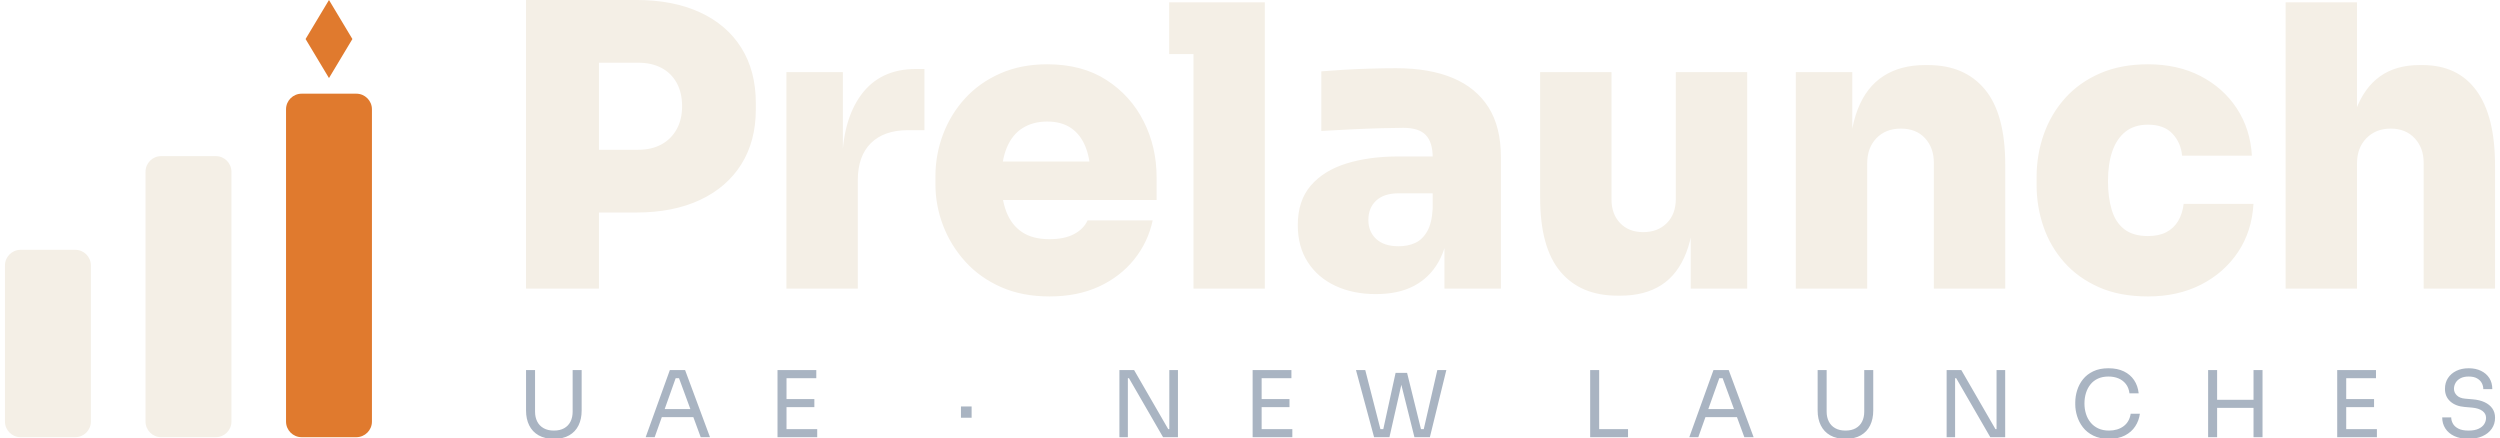
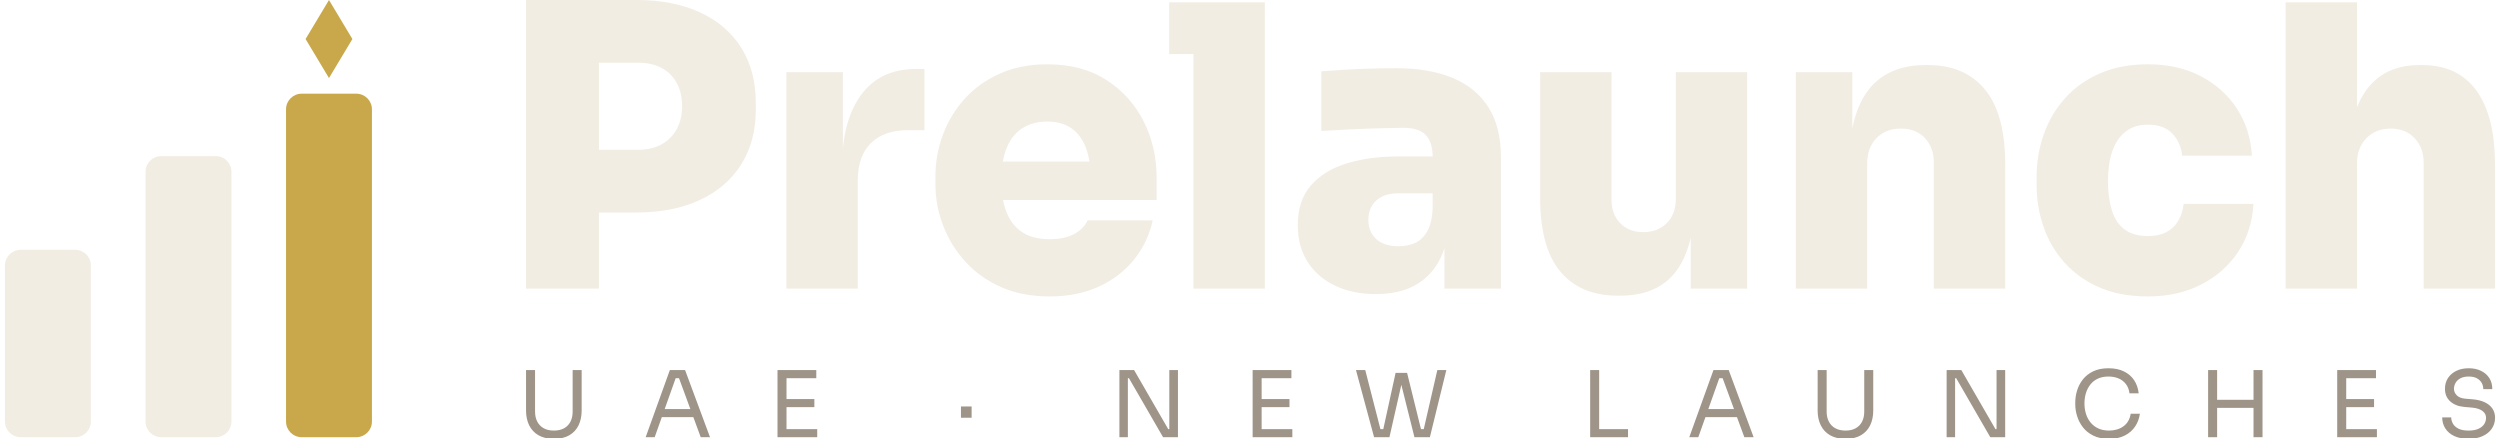
<svg xmlns="http://www.w3.org/2000/svg" viewBox="0 0 406.38 71.35" width="406" height="71" role="img" aria-label="PrelaunchUAE">
-   <rect x="0.00" y="40.77" width="14.02" height="30.58" rx="2.55" fill="#F4EFE6" />
-   <rect x="22.94" y="25.48" width="14.02" height="45.87" rx="2.55" fill="#F4EFE6" />
-   <rect x="45.87" y="15.29" width="14.02" height="56.06" rx="2.55" fill="#E07A2E" />
-   <path d="M52.88 0.00 L56.70 6.37 L52.88 12.74 L49.06 6.37 Z" fill="#E07A2E" />
-   <path transform="translate(80.30 47.10)" fill="#F4EFE6" d="M15.36 -12.416V-22.656H23.04Q25.216 -22.656 26.816 -23.52Q28.416 -24.384 29.312 -25.984Q30.208 -27.584 30.208 -29.76Q30.208 -32.0 29.312 -33.6Q28.416 -35.2 26.816 -36.032Q25.216 -36.864 23.04 -36.864H15.36V-47.104H22.72Q28.736 -47.104 33.12 -45.088Q37.504 -43.072 39.872 -39.296Q42.24 -35.52 42.24 -30.272V-29.248Q42.24 -24.064 39.872 -20.288Q37.504 -16.512 33.12 -14.464Q28.736 -12.416 22.72 -12.416ZM4.736 0.0V-47.104H16.64V0.0ZM47.232 0.0V-35.328H56.448V-19.968H56.32Q56.32 -27.392 59.424 -31.616Q62.528 -35.84 68.352 -35.84H69.76V-25.856H67.072Q63.168 -25.856 61.024 -23.744Q58.88 -21.632 58.88 -17.664V0.0ZM90.176 1.28Q85.696 1.28 82.24 -0.256Q78.784 -1.792 76.416 -4.416Q74.048 -7.04 72.8 -10.304Q71.552 -13.568 71.552 -17.024V-18.304Q71.552 -21.888 72.8 -25.184Q74.048 -28.48 76.384 -31.04Q78.72 -33.6 82.112 -35.104Q85.504 -36.608 89.792 -36.608Q95.488 -36.608 99.456 -34.048Q103.424 -31.488 105.536 -27.296Q107.648 -23.104 107.648 -18.176V-14.464H76.416V-20.736H100.928L96.896 -17.92Q96.896 -20.928 96.096 -23.008Q95.296 -25.088 93.728 -26.176Q92.16 -27.264 89.792 -27.264Q87.488 -27.264 85.792 -26.208Q84.096 -25.152 83.2 -23.008Q82.304 -20.864 82.304 -17.6Q82.304 -14.656 83.136 -12.512Q83.968 -10.368 85.696 -9.216Q87.424 -8.064 90.176 -8.064Q92.608 -8.064 94.176 -8.896Q95.744 -9.728 96.384 -11.136H107.008Q106.24 -7.552 103.968 -4.736Q101.696 -1.92 98.208 -0.32Q94.72 1.28 90.176 1.28ZM113.664 0.0V-46.72H125.312V0.0ZM109.696 -38.272V-46.72H125.312V-38.272ZM154.624 0.0V-10.368H152.704V-21.44Q152.704 -23.872 151.584 -25.056Q150.464 -26.24 147.904 -26.24Q146.688 -26.24 144.32 -26.176Q141.952 -26.112 139.328 -25.984Q136.704 -25.856 134.528 -25.728V-35.456Q136.064 -35.584 138.176 -35.712Q140.288 -35.84 142.56 -35.904Q144.832 -35.968 146.752 -35.968Q152.192 -35.968 156.0 -34.368Q159.808 -32.768 161.824 -29.568Q163.84 -26.368 163.84 -21.44V0.0ZM143.424 0.896Q139.712 0.896 136.832 -0.448Q133.952 -1.792 132.32 -4.32Q130.688 -6.848 130.688 -10.368Q130.688 -14.336 132.8 -16.8Q134.912 -19.264 138.624 -20.416Q142.336 -21.568 147.136 -21.568H153.984V-15.552H147.136Q144.768 -15.552 143.488 -14.368Q142.208 -13.184 142.208 -11.2Q142.208 -9.28 143.488 -8.096Q144.768 -6.912 147.136 -6.912Q148.672 -6.912 149.856 -7.456Q151.04 -8.0 151.808 -9.344Q152.576 -10.688 152.704 -13.056L155.392 -10.496Q155.072 -6.848 153.632 -4.32Q152.192 -1.792 149.664 -0.448Q147.136 0.896 143.424 0.896ZM182.848 1.152Q176.832 1.152 173.536 -2.784Q170.24 -6.72 170.24 -14.848V-35.328H181.888V-14.528Q181.888 -12.16 183.296 -10.688Q184.704 -9.216 187.072 -9.216Q189.44 -9.216 190.912 -10.688Q192.384 -12.16 192.384 -14.656V-35.328H204.032V0.0H194.816V-14.848H195.456Q195.456 -9.408 194.08 -5.856Q192.704 -2.304 190.016 -0.576Q187.328 1.152 183.36 1.152ZM211.968 0.0V-35.328H221.184V-20.16H220.672Q220.672 -25.664 222.08 -29.28Q223.488 -32.896 226.272 -34.688Q229.056 -36.48 233.024 -36.48H233.536Q239.552 -36.48 242.848 -32.48Q246.144 -28.48 246.144 -20.224V0.0H234.496V-20.544Q234.496 -22.976 233.056 -24.544Q231.616 -26.112 229.12 -26.112Q226.624 -26.112 225.12 -24.544Q223.616 -22.976 223.616 -20.416V0.0ZM269.44 1.28Q264.832 1.28 261.44 -0.224Q258.048 -1.728 255.776 -4.288Q253.504 -6.848 252.384 -10.112Q251.264 -13.376 251.264 -16.896V-18.176Q251.264 -21.888 252.448 -25.216Q253.632 -28.544 255.936 -31.104Q258.24 -33.664 261.632 -35.136Q265.024 -36.608 269.44 -36.608Q274.304 -36.608 278.016 -34.688Q281.728 -32.768 283.936 -29.408Q286.144 -26.048 286.4 -21.696H275.008Q274.816 -23.808 273.44 -25.28Q272.064 -26.752 269.44 -26.752Q267.2 -26.752 265.76 -25.6Q264.32 -24.448 263.616 -22.4Q262.912 -20.352 262.912 -17.536Q262.912 -14.912 263.52 -12.864Q264.128 -10.816 265.568 -9.696Q267.008 -8.576 269.44 -8.576Q271.232 -8.576 272.448 -9.216Q273.664 -9.856 274.368 -11.04Q275.072 -12.224 275.264 -13.824H286.656Q286.4 -9.344 284.128 -5.952Q281.856 -2.56 278.08 -0.64Q274.304 1.28 269.44 1.28ZM291.904 0.0V-46.72H303.552V-20.096H302.016Q302.016 -25.472 303.36 -29.12Q304.704 -32.768 307.296 -34.624Q309.888 -36.48 313.728 -36.48H314.24Q320.0 -36.48 323.04 -32.32Q326.08 -28.16 326.08 -20.096V0.0H314.432V-20.544Q314.432 -22.976 312.96 -24.544Q311.488 -26.112 309.056 -26.112Q306.624 -26.112 305.088 -24.544Q303.552 -22.976 303.552 -20.416V0.0Z" />
-   <path transform="translate(83.66 71.35)" fill="#A9B4C2" d="M5.925 0.27Q4.44 0.27 3.427 -0.307Q2.415 -0.885 1.897 -1.927Q1.38 -2.97 1.38 -4.35V-10.95H2.85V-4.17Q2.85 -3.255 3.202 -2.558Q3.555 -1.86 4.245 -1.47Q4.935 -1.08 5.925 -1.08Q6.915 -1.08 7.598 -1.462Q8.28 -1.845 8.633 -2.542Q8.985 -3.24 8.985 -4.17V-10.95H10.455V-4.35Q10.455 -2.97 9.945 -1.927Q9.435 -0.885 8.43 -0.307Q7.425 0.27 5.925 0.27ZM20.902 0.0 24.847 -10.95H27.337L31.402 0.0H29.887L26.212 -9.99L26.932 -9.63H25.162L25.927 -9.99L22.372 0.0ZM23.257 -3.27 23.752 -4.59H28.477L28.972 -3.27ZM42.419 0.0V-10.95H43.889V0.0ZM43.589 0.0V-1.32H48.899V0.0ZM43.589 -4.905V-6.225H48.434V-4.905ZM43.589 -9.63V-10.95H48.749V-9.63ZM72.358 -3.18V-5.01H74.098V-3.18ZM98.217 0.0V-10.95H100.617L106.182 -1.32H106.662L106.362 -1.05V-10.95H107.772V0.0H105.342L99.777 -9.63H99.297L99.597 -9.9V0.0ZM119.959 0.0V-10.95H121.429V0.0ZM121.129 0.0V-1.32H126.439V0.0ZM121.129 -4.905V-6.225H125.974V-4.905ZM121.129 -9.63V-10.95H126.289V-9.63ZM139.781 0.0 136.826 -10.95H138.341L140.906 -0.96L140.201 -1.32H141.986L141.206 -0.96L143.291 -10.5H144.671L142.286 0.0ZM146.366 0.0 143.741 -10.5H145.166L147.521 -0.96L146.771 -1.32H148.571L147.806 -0.96L150.101 -10.95H151.571L148.886 0.0ZM175.045 0.0V-10.95H176.515V0.0ZM176.215 0.0V-1.32H181.225V0.0ZM191.222 0.0 195.167 -10.95H197.657L201.722 0.0H200.207L196.532 -9.99L197.252 -9.63H195.482L196.247 -9.99L192.692 0.0ZM193.577 -3.27 194.072 -4.59H198.797L199.292 -3.27ZM216.714 0.27Q215.229 0.27 214.216 -0.307Q213.204 -0.885 212.687 -1.927Q212.169 -2.97 212.169 -4.35V-10.95H213.639V-4.17Q213.639 -3.255 213.992 -2.558Q214.344 -1.86 215.034 -1.47Q215.724 -1.08 216.714 -1.08Q217.704 -1.08 218.387 -1.462Q219.069 -1.845 219.422 -2.542Q219.774 -3.24 219.774 -4.17V-10.95H221.244V-4.35Q221.244 -2.97 220.734 -1.927Q220.224 -0.885 219.219 -0.307Q218.214 0.27 216.714 0.27ZM233.221 0.0V-10.95H235.621L241.186 -1.32H241.666L241.366 -1.05V-10.95H242.776V0.0H240.346L234.781 -9.63H234.301L234.601 -9.9V0.0ZM259.718 0.27Q258.218 0.27 257.161 -0.255Q256.103 -0.78 255.458 -1.62Q254.813 -2.46 254.513 -3.442Q254.213 -4.425 254.213 -5.34V-5.67Q254.213 -6.66 254.521 -7.65Q254.828 -8.64 255.473 -9.45Q256.118 -10.26 257.153 -10.755Q258.188 -11.25 259.628 -11.25Q261.098 -11.25 262.148 -10.74Q263.198 -10.23 263.813 -9.315Q264.428 -8.4 264.563 -7.155H263.063Q262.943 -8.085 262.463 -8.692Q261.983 -9.3 261.255 -9.6Q260.528 -9.9 259.628 -9.9Q258.653 -9.9 257.918 -9.562Q257.183 -9.225 256.696 -8.617Q256.208 -8.01 255.961 -7.215Q255.713 -6.42 255.713 -5.49Q255.713 -4.605 255.961 -3.81Q256.208 -3.015 256.711 -2.4Q257.213 -1.785 257.963 -1.433Q258.713 -1.08 259.718 -1.08Q261.128 -1.08 262.088 -1.785Q263.048 -2.49 263.258 -3.825H264.758Q264.608 -2.7 264 -1.77Q263.393 -0.84 262.321 -0.285Q261.248 0.27 259.718 0.27ZM283.305 0.0V-10.95H284.775V0.0ZM275.895 0.0V-10.95H277.365V0.0ZM277.065 -4.785V-6.105H283.605V-4.785ZM296.962 0.0V-10.95H298.432V0.0ZM298.132 0.0V-1.32H303.442V0.0ZM298.132 -4.905V-6.225H302.977V-4.905ZM298.132 -9.63V-10.95H303.292V-9.63ZM318.404 0.27Q317.039 0.27 316.079 -0.18Q315.119 -0.63 314.609 -1.425Q314.099 -2.22 314.099 -3.225H315.569Q315.569 -2.73 315.832 -2.235Q316.094 -1.74 316.716 -1.41Q317.339 -1.08 318.404 -1.08Q319.394 -1.08 320.024 -1.373Q320.654 -1.665 320.954 -2.138Q321.254 -2.61 321.254 -3.165Q321.254 -3.84 320.669 -4.282Q320.084 -4.725 318.959 -4.83L317.744 -4.935Q316.289 -5.055 315.419 -5.835Q314.549 -6.615 314.549 -7.89Q314.549 -8.895 315.037 -9.645Q315.524 -10.395 316.394 -10.822Q317.264 -11.25 318.419 -11.25Q319.559 -11.25 320.429 -10.83Q321.299 -10.41 321.787 -9.652Q322.274 -8.895 322.274 -7.845H320.804Q320.804 -8.37 320.557 -8.835Q320.309 -9.3 319.784 -9.6Q319.259 -9.9 318.419 -9.9Q317.609 -9.9 317.077 -9.615Q316.544 -9.33 316.282 -8.872Q316.019 -8.415 316.019 -7.89Q316.019 -7.29 316.484 -6.825Q316.949 -6.36 317.864 -6.285L319.079 -6.18Q320.204 -6.09 321.022 -5.707Q321.839 -5.325 322.281 -4.688Q322.724 -4.05 322.724 -3.165Q322.724 -2.16 322.184 -1.38Q321.644 -0.6 320.669 -0.165Q319.694 0.27 318.404 0.27Z" />
+   <rect x="0.00" y="40.77" width="14.02" height="30.58" rx="2.55" fill="#F2EDE3" />
+   <rect x="22.94" y="25.48" width="14.02" height="45.87" rx="2.55" fill="#F2EDE3" />
+   <rect x="45.87" y="15.29" width="14.02" height="56.06" rx="2.55" fill="#C9A84C" />
+   <path d="M52.88 0.00 L56.70 6.37 L52.88 12.74 L49.06 6.37 Z" fill="#C9A84C" />
+   <path transform="translate(80.30 47.10)" fill="#F2EDE3" d="M15.36 -12.416V-22.656H23.04Q25.216 -22.656 26.816 -23.52Q28.416 -24.384 29.312 -25.984Q30.208 -27.584 30.208 -29.76Q30.208 -32.0 29.312 -33.6Q28.416 -35.2 26.816 -36.032Q25.216 -36.864 23.04 -36.864H15.36V-47.104H22.72Q28.736 -47.104 33.12 -45.088Q37.504 -43.072 39.872 -39.296Q42.24 -35.52 42.24 -30.272V-29.248Q42.24 -24.064 39.872 -20.288Q37.504 -16.512 33.12 -14.464Q28.736 -12.416 22.72 -12.416ZM4.736 0.0V-47.104H16.64V0.0ZM47.232 0.0V-35.328H56.448V-19.968H56.32Q56.32 -27.392 59.424 -31.616Q62.528 -35.84 68.352 -35.84H69.76V-25.856H67.072Q63.168 -25.856 61.024 -23.744Q58.88 -21.632 58.88 -17.664V0.0ZM90.176 1.28Q85.696 1.28 82.24 -0.256Q78.784 -1.792 76.416 -4.416Q74.048 -7.04 72.8 -10.304Q71.552 -13.568 71.552 -17.024V-18.304Q71.552 -21.888 72.8 -25.184Q74.048 -28.48 76.384 -31.04Q78.72 -33.6 82.112 -35.104Q85.504 -36.608 89.792 -36.608Q95.488 -36.608 99.456 -34.048Q103.424 -31.488 105.536 -27.296Q107.648 -23.104 107.648 -18.176V-14.464H76.416V-20.736H100.928L96.896 -17.92Q96.896 -20.928 96.096 -23.008Q95.296 -25.088 93.728 -26.176Q92.16 -27.264 89.792 -27.264Q87.488 -27.264 85.792 -26.208Q84.096 -25.152 83.2 -23.008Q82.304 -20.864 82.304 -17.6Q82.304 -14.656 83.136 -12.512Q83.968 -10.368 85.696 -9.216Q87.424 -8.064 90.176 -8.064Q92.608 -8.064 94.176 -8.896Q95.744 -9.728 96.384 -11.136H107.008Q106.24 -7.552 103.968 -4.736Q101.696 -1.92 98.208 -0.32Q94.72 1.28 90.176 1.28ZM113.664 0.0V-46.72H125.312V0.0ZM109.696 -38.272V-46.72H125.312V-38.272ZM154.624 0.0V-10.368H152.704V-21.44Q152.704 -23.872 151.584 -25.056Q150.464 -26.24 147.904 -26.24Q146.688 -26.24 144.32 -26.176Q141.952 -26.112 139.328 -25.984Q136.704 -25.856 134.528 -25.728V-35.456Q136.064 -35.584 138.176 -35.712Q140.288 -35.84 142.56 -35.904Q144.832 -35.968 146.752 -35.968Q152.192 -35.968 156.0 -34.368Q159.808 -32.768 161.824 -29.568Q163.84 -26.368 163.84 -21.44V0.0ZM143.424 0.896Q139.712 0.896 136.832 -0.448Q133.952 -1.792 132.32 -4.32Q130.688 -6.848 130.688 -10.368Q130.688 -14.336 132.8 -16.8Q134.912 -19.264 138.624 -20.416Q142.336 -21.568 147.136 -21.568H153.984V-15.552H147.136Q144.768 -15.552 143.488 -14.368Q142.208 -13.184 142.208 -11.2Q142.208 -9.28 143.488 -8.096Q144.768 -6.912 147.136 -6.912Q148.672 -6.912 149.856 -7.456Q151.04 -8.0 151.808 -9.344Q152.576 -10.688 152.704 -13.056L155.392 -10.496Q155.072 -6.848 153.632 -4.32Q152.192 -1.792 149.664 -0.448Q147.136 0.896 143.424 0.896ZM182.848 1.152Q176.832 1.152 173.536 -2.784Q170.24 -6.72 170.24 -14.848V-35.328H181.888V-14.528Q181.888 -12.16 183.296 -10.688Q184.704 -9.216 187.072 -9.216Q189.44 -9.216 190.912 -10.688Q192.384 -12.16 192.384 -14.656V-35.328H204.032V0.0H194.816V-14.848H195.456Q195.456 -9.408 194.08 -5.856Q192.704 -2.304 190.016 -0.576Q187.328 1.152 183.36 1.152ZM211.968 0.0V-35.328H221.184V-20.16H220.672Q220.672 -25.664 222.08 -29.28Q223.488 -32.896 226.272 -34.688Q229.056 -36.48 233.024 -36.48H233.536Q239.552 -36.48 242.848 -32.48Q246.144 -28.48 246.144 -20.224V0.0H234.496V-20.544Q234.496 -22.976 233.056 -24.544Q231.616 -26.112 229.12 -26.112Q226.624 -26.112 225.12 -24.544Q223.616 -22.976 223.616 -20.416V0.0ZM269.44 1.28Q264.832 1.28 261.44 -0.224Q258.048 -1.728 255.776 -4.288Q253.504 -6.848 252.384 -10.112Q251.264 -13.376 251.264 -16.896V-18.176Q251.264 -21.888 252.448 -25.216Q253.632 -28.544 255.936 -31.104Q258.24 -33.664 261.632 -35.136Q265.024 -36.608 269.44 -36.608Q274.304 -36.608 278.016 -34.688Q281.728 -32.768 283.936 -29.408Q286.144 -26.048 286.4 -21.696H275.008Q274.816 -23.808 273.44 -25.28Q272.064 -26.752 269.44 -26.752Q267.2 -26.752 265.76 -25.6Q264.32 -24.448 263.616 -22.4Q262.912 -20.352 262.912 -17.536Q262.912 -14.912 263.52 -12.864Q264.128 -10.816 265.568 -9.696Q267.008 -8.576 269.44 -8.576Q271.232 -8.576 272.448 -9.216Q273.664 -9.856 274.368 -11.04Q275.072 -12.224 275.264 -13.824H286.656Q286.4 -9.344 284.128 -5.952Q281.856 -2.56 278.08 -0.64Q274.304 1.28 269.44 1.28ZM291.904 0.0V-46.72H303.552V-20.096H302.016Q302.016 -25.472 303.36 -29.12Q304.704 -32.768 307.296 -34.624Q309.888 -36.48 313.728 -36.48H314.24Q320.0 -36.48 323.04 -32.32Q326.08 -28.16 326.08 -20.096V0.0H314.432V-20.544Q314.432 -22.976 312.96 -24.544Q311.488 -26.112 309.056 -26.112Q306.624 -26.112 305.088 -24.544Q303.552 -22.976 303.552 -20.416V0.0Z" />
+   <path transform="translate(83.66 71.35)" fill="#9E9488" d="M5.925 0.27Q4.44 0.27 3.427 -0.307Q2.415 -0.885 1.897 -1.927Q1.38 -2.97 1.38 -4.35V-10.95H2.85V-4.17Q2.85 -3.255 3.202 -2.558Q3.555 -1.86 4.245 -1.47Q4.935 -1.08 5.925 -1.08Q6.915 -1.08 7.598 -1.462Q8.28 -1.845 8.633 -2.542Q8.985 -3.24 8.985 -4.17V-10.95H10.455V-4.35Q10.455 -2.97 9.945 -1.927Q9.435 -0.885 8.43 -0.307Q7.425 0.27 5.925 0.27ZM20.902 0.0 24.847 -10.95H27.337L31.402 0.0H29.887L26.212 -9.99L26.932 -9.63H25.162L25.927 -9.99L22.372 0.0ZM23.257 -3.27 23.752 -4.59H28.477L28.972 -3.27ZM42.419 0.0V-10.95H43.889V0.0ZM43.589 0.0V-1.32H48.899V0.0ZM43.589 -4.905V-6.225H48.434V-4.905ZM43.589 -9.63V-10.95H48.749V-9.63ZM72.358 -3.18V-5.01H74.098V-3.18ZM98.217 0.0V-10.95H100.617L106.182 -1.32H106.662L106.362 -1.05V-10.95H107.772V0.0H105.342L99.777 -9.63H99.297L99.597 -9.9V0.0ZM119.959 0.0V-10.95H121.429V0.0ZM121.129 0.0V-1.32H126.439V0.0ZM121.129 -4.905V-6.225H125.974V-4.905ZM121.129 -9.63V-10.95H126.289V-9.63ZM139.781 0.0 136.826 -10.95H138.341L140.906 -0.96L140.201 -1.32H141.986L141.206 -0.96L143.291 -10.5H144.671L142.286 0.0ZM146.366 0.0 143.741 -10.5H145.166L147.521 -0.96L146.771 -1.32H148.571L147.806 -0.96L150.101 -10.95H151.571L148.886 0.0ZM175.045 0.0V-10.95H176.515V0.0ZM176.215 0.0V-1.32H181.225V0.0ZM191.222 0.0 195.167 -10.95H197.657L201.722 0.0H200.207L196.532 -9.99L197.252 -9.63H195.482L196.247 -9.99L192.692 0.0ZM193.577 -3.27 194.072 -4.59H198.797L199.292 -3.27ZM216.714 0.27Q215.229 0.27 214.216 -0.307Q213.204 -0.885 212.687 -1.927Q212.169 -2.97 212.169 -4.35V-10.95H213.639V-4.17Q213.639 -3.255 213.992 -2.558Q214.344 -1.86 215.034 -1.47Q215.724 -1.08 216.714 -1.08Q217.704 -1.08 218.387 -1.462Q219.069 -1.845 219.422 -2.542Q219.774 -3.24 219.774 -4.17V-10.95H221.244V-4.35Q221.244 -2.97 220.734 -1.927Q220.224 -0.885 219.219 -0.307Q218.214 0.27 216.714 0.27ZM233.221 0.0V-10.95H235.621L241.186 -1.32H241.666L241.366 -1.05V-10.95H242.776V0.0H240.346L234.781 -9.63H234.301L234.601 -9.9V0.0ZM259.718 0.27Q258.218 0.27 257.161 -0.255Q256.103 -0.78 255.458 -1.62Q254.813 -2.46 254.513 -3.442Q254.213 -4.425 254.213 -5.34V-5.67Q254.213 -6.66 254.521 -7.65Q254.828 -8.64 255.473 -9.45Q256.118 -10.26 257.153 -10.755Q258.188 -11.25 259.628 -11.25Q261.098 -11.25 262.148 -10.74Q263.198 -10.23 263.813 -9.315Q264.428 -8.4 264.563 -7.155H263.063Q262.943 -8.085 262.463 -8.692Q261.983 -9.3 261.255 -9.6Q260.528 -9.9 259.628 -9.9Q258.653 -9.9 257.918 -9.562Q257.183 -9.225 256.696 -8.617Q256.208 -8.01 255.961 -7.215Q255.713 -6.42 255.713 -5.49Q255.713 -4.605 255.961 -3.81Q256.208 -3.015 256.711 -2.4Q257.213 -1.785 257.963 -1.433Q258.713 -1.08 259.718 -1.08Q261.128 -1.08 262.088 -1.785Q263.048 -2.49 263.258 -3.825H264.758Q264.608 -2.7 264 -1.77Q263.393 -0.84 262.321 -0.285Q261.248 0.27 259.718 0.27ZM283.305 0.0V-10.95H284.775V0.0ZM275.895 0.0V-10.95H277.365V0.0ZM277.065 -4.785V-6.105H283.605V-4.785ZM296.962 0.0V-10.95H298.432V0.0ZM298.132 0.0V-1.32H303.442V0.0ZM298.132 -4.905V-6.225H302.977V-4.905ZM298.132 -9.63V-10.95H303.292V-9.63ZM318.404 0.27Q317.039 0.27 316.079 -0.18Q315.119 -0.63 314.609 -1.425Q314.099 -2.22 314.099 -3.225H315.569Q315.569 -2.73 315.832 -2.235Q316.094 -1.74 316.716 -1.41Q317.339 -1.08 318.404 -1.08Q319.394 -1.08 320.024 -1.373Q320.654 -1.665 320.954 -2.138Q321.254 -2.61 321.254 -3.165Q321.254 -3.84 320.669 -4.282Q320.084 -4.725 318.959 -4.83L317.744 -4.935Q316.289 -5.055 315.419 -5.835Q314.549 -6.615 314.549 -7.89Q314.549 -8.895 315.037 -9.645Q315.524 -10.395 316.394 -10.822Q317.264 -11.25 318.419 -11.25Q319.559 -11.25 320.429 -10.83Q321.299 -10.41 321.787 -9.652Q322.274 -8.895 322.274 -7.845H320.804Q320.804 -8.37 320.557 -8.835Q320.309 -9.3 319.784 -9.6Q319.259 -9.9 318.419 -9.9Q317.609 -9.9 317.077 -9.615Q316.544 -9.33 316.282 -8.872Q316.019 -8.415 316.019 -7.89Q316.019 -7.29 316.484 -6.825Q316.949 -6.36 317.864 -6.285L319.079 -6.18Q320.204 -6.09 321.022 -5.707Q321.839 -5.325 322.281 -4.688Q322.724 -4.05 322.724 -3.165Q322.724 -2.16 322.184 -1.38Q321.644 -0.6 320.669 -0.165Q319.694 0.27 318.404 0.27Z" />
</svg>
